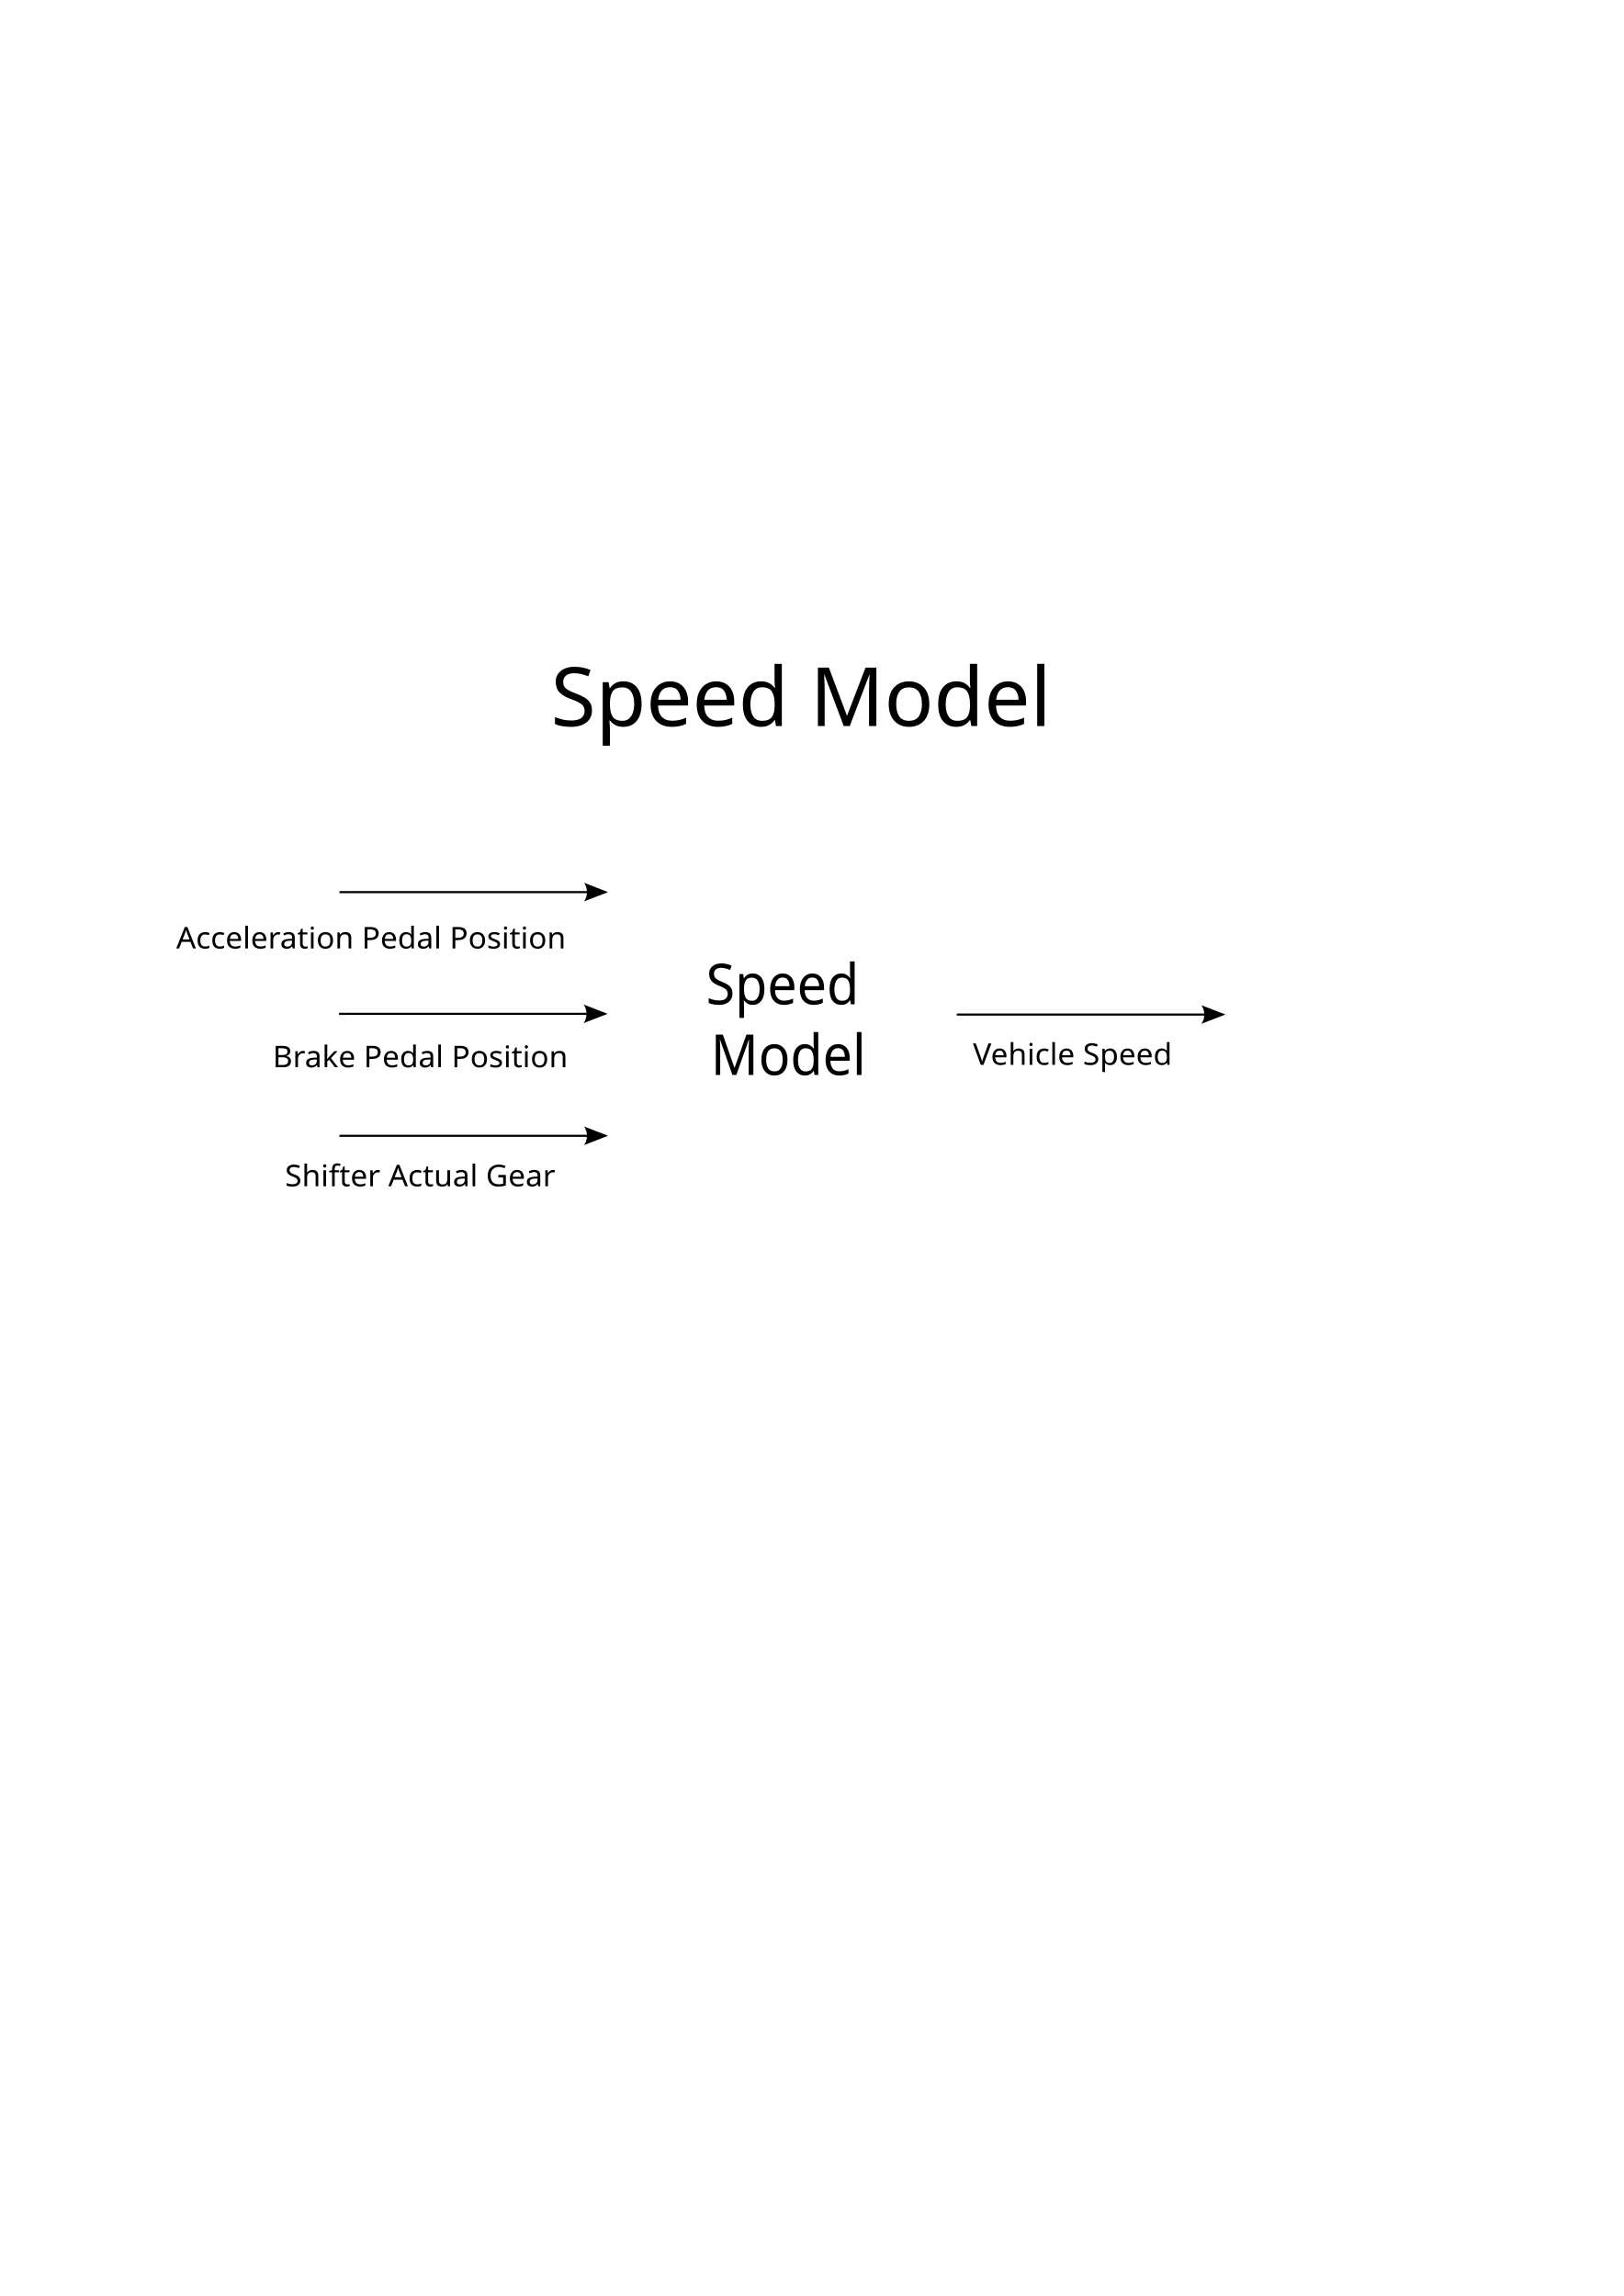
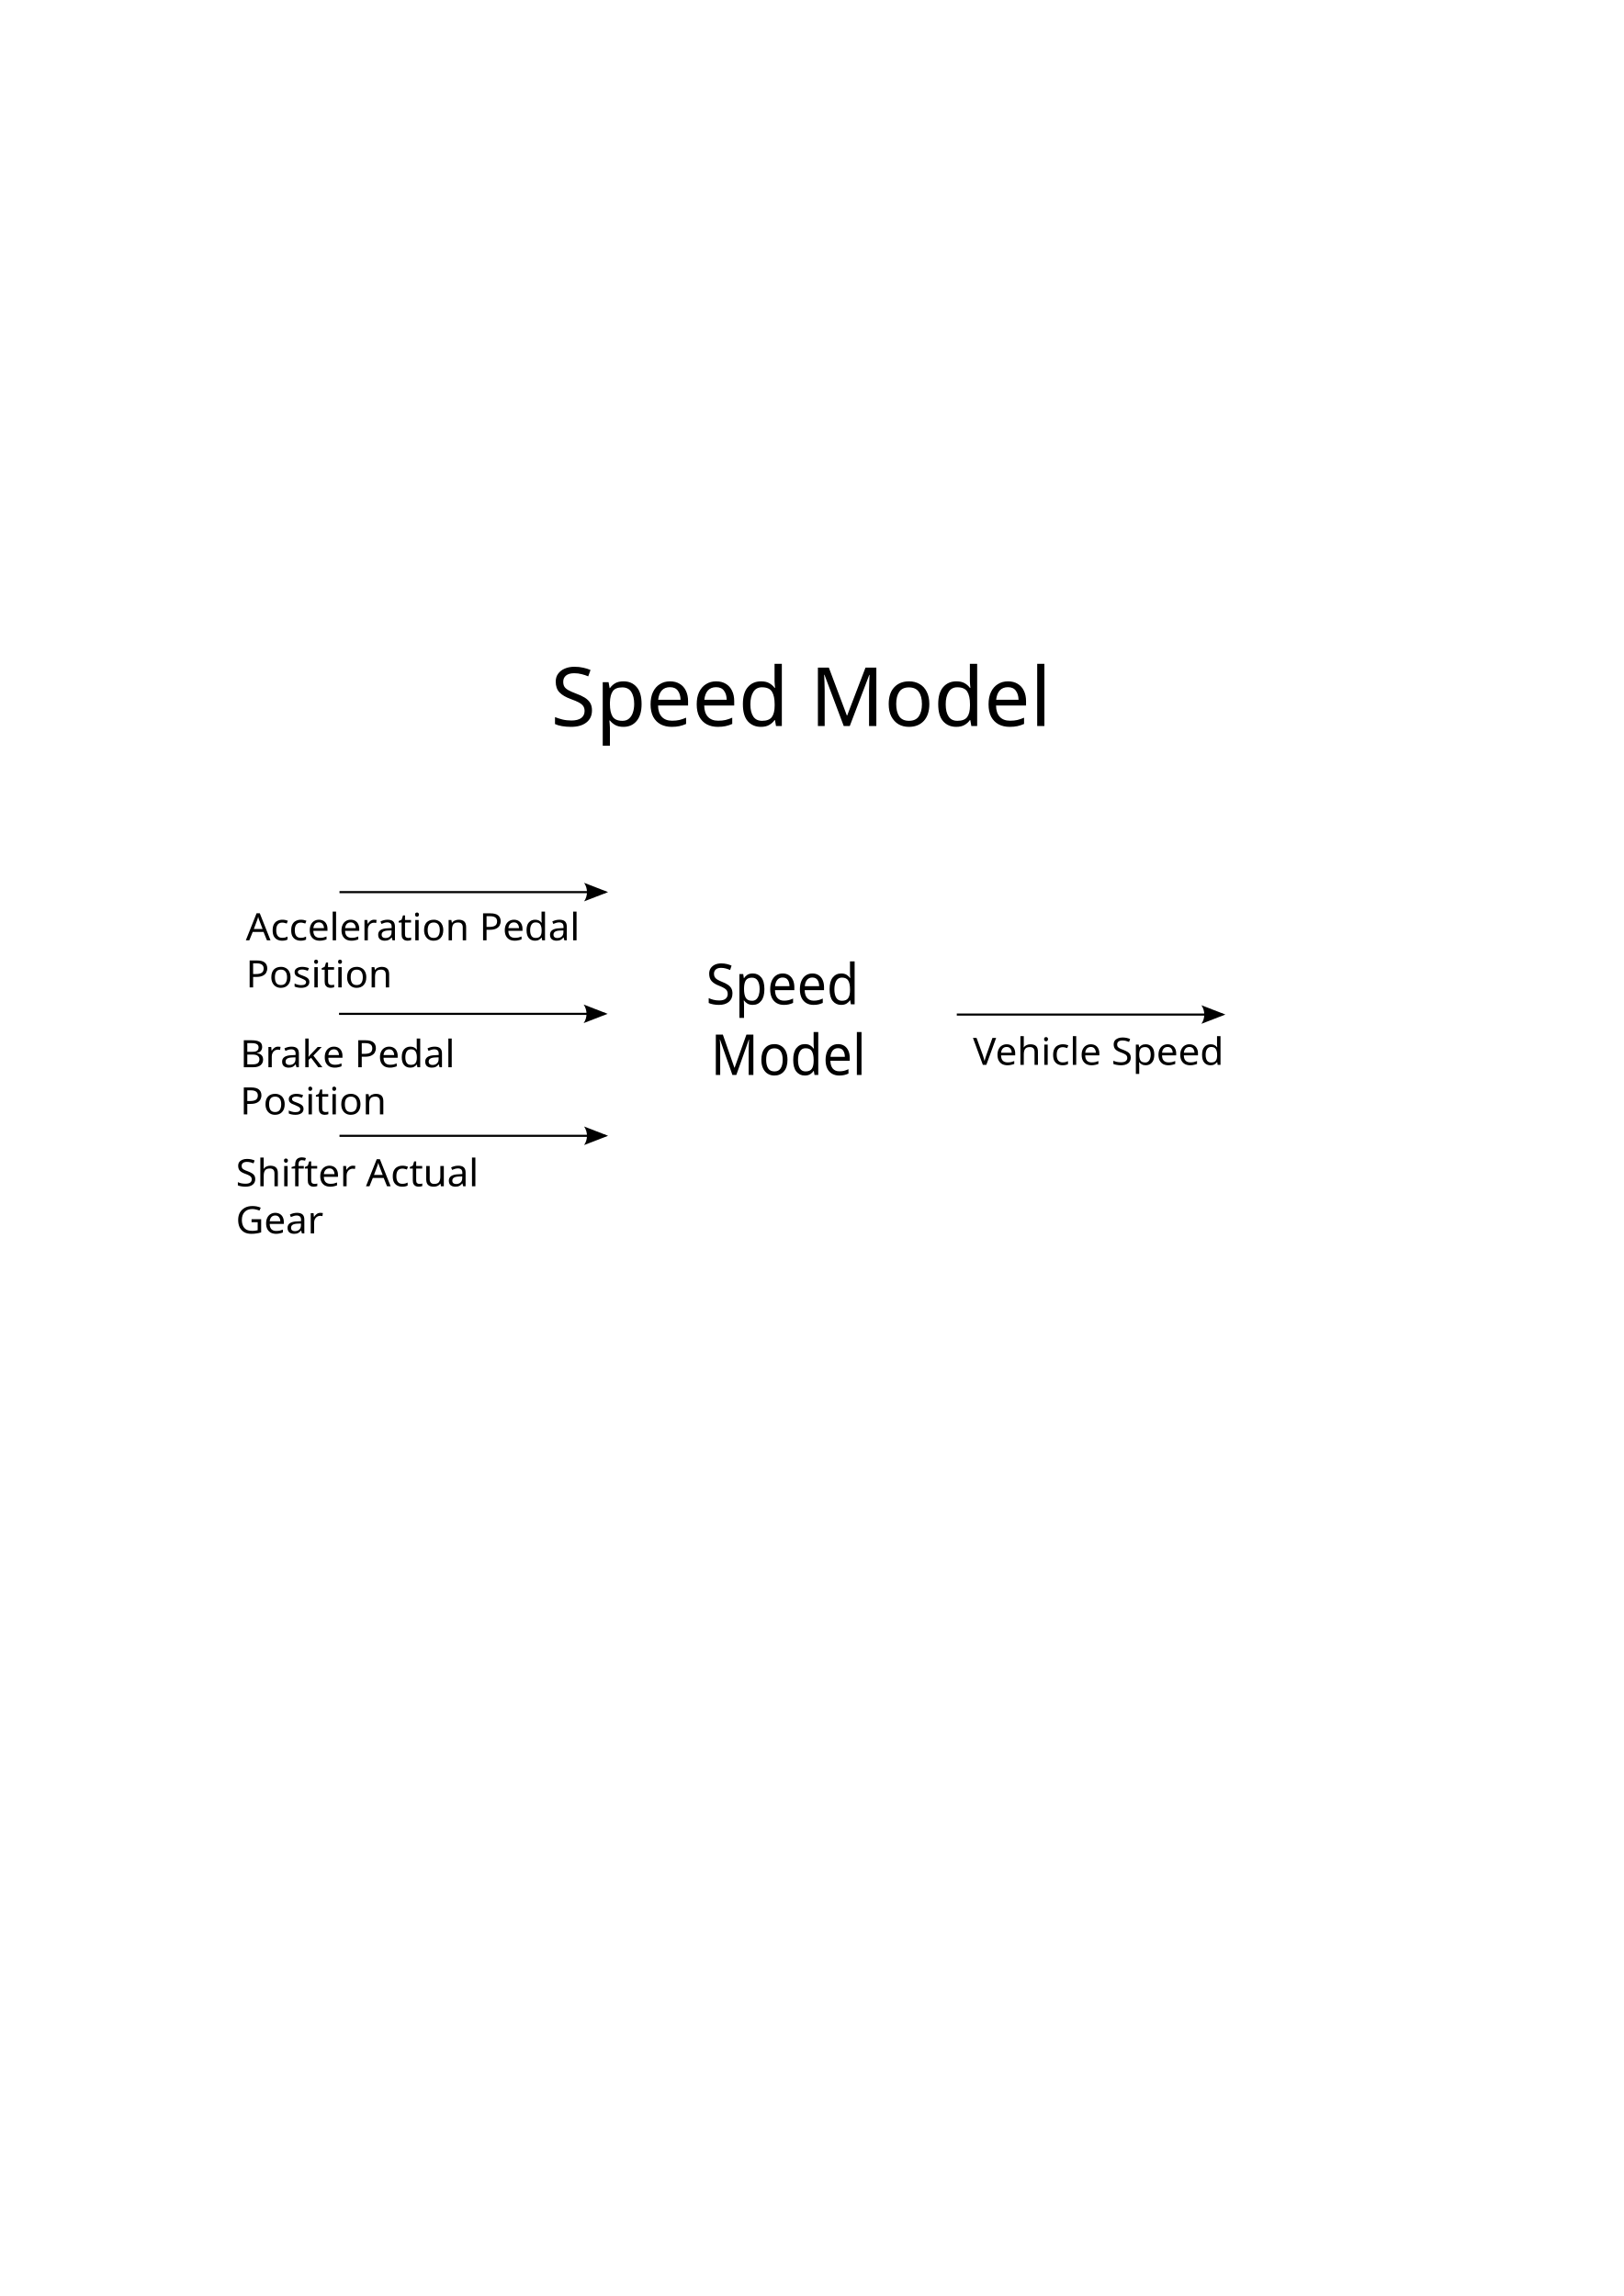
<svg xmlns="http://www.w3.org/2000/svg" width="210mm" height="297mm" viewBox="0 0 210 297" version="1.1" id="svg10340">
  <defs id="defs10337">
    <rect x="159.335" y="183.02" width="155.028" height="112.683" id="rect2367" />
    <marker style="overflow:visible" id="marker97420-8" refX="0" refY="0" orient="auto">
      <path transform="matrix(-1.1,0,0,-1.1,-1.1,0)" d="M 8.719,4.034 -2.207,0.016 8.719,-4.002 c -1.745,2.372 -1.735,5.617 -6e-7,8.035 z" style="fill:context-stroke;fill-rule:evenodd;stroke-width:0.625;stroke-linejoin:round" id="path97418-9" />
    </marker>
    <marker style="overflow:visible" id="marker97420-8-2" refX="0" refY="0" orient="auto">
      <path transform="matrix(-1.1,0,0,-1.1,-1.1,0)" d="M 8.719,4.034 -2.207,0.016 8.719,-4.002 c -1.745,2.372 -1.735,5.617 -6e-7,8.035 z" style="fill:context-stroke;fill-rule:evenodd;stroke-width:0.625;stroke-linejoin:round" id="path97418-9-2" />
    </marker>
    <marker style="overflow:visible" id="marker97420-8-4" refX="0" refY="0" orient="auto">
      <path transform="matrix(-1.1,0,0,-1.1,-1.1,0)" d="M 8.719,4.034 -2.207,0.016 8.719,-4.002 c -1.745,2.372 -1.735,5.617 -6e-7,8.035 z" style="fill:context-stroke;fill-rule:evenodd;stroke-width:0.625;stroke-linejoin:round" id="path97418-9-1" />
    </marker>
    <marker style="overflow:visible" id="marker97420-8-4-2" refX="0" refY="0" orient="auto">
      <path transform="matrix(-1.1,0,0,-1.1,-1.1,0)" d="M 8.719,4.034 -2.207,0.016 8.719,-4.002 c -1.745,2.372 -1.735,5.617 -6e-7,8.035 z" style="fill:context-stroke;fill-rule:evenodd;stroke-width:0.625;stroke-linejoin:round" id="path97418-9-1-3" />
    </marker>
    <marker style="overflow:visible" id="marker97420-8-8" refX="0" refY="0" orient="auto">
      <path transform="matrix(-1.1,0,0,-1.1,-1.1,0)" d="M 8.719,4.034 -2.207,0.016 8.719,-4.002 c -1.745,2.372 -1.735,5.617 -6e-7,8.035 z" style="fill:context-stroke;fill-rule:evenodd;stroke-width:0.625;stroke-linejoin:round" id="path97418-9-7" />
    </marker>
  </defs>
  <g id="layer1">
    <g id="g10364" transform="matrix(0.8403288,0,0,0.8846154,49.07057,78.90416)">
      <rect style="mix-blend-mode:hue;fill:#ffb380;fill-opacity:1;fill-rule:evenodd;stroke:#000000;stroke-width:0.844;stroke-miterlimit:4;stroke-dasharray:none;stroke-opacity:1" id="rect31" width="53.931" height="68.743" x="34.941" y="26.206" ry="7.417" />
      <text xml:space="preserve" transform="matrix(0.3261992,0,0,0.3326719,-14.34441,-10.76133)" id="text2365" style="font-style:normal;font-weight:normal;font-size:24.842px;line-height:1.25;font-family:sans-serif;text-align:center;letter-spacing:0px;word-spacing:0px;white-space:pre;shape-inside:url(#rect2367);fill:#000000;fill-opacity:1;stroke:none" x="55.475" y="0">
-         <tspan x="198.082" y="205.683" id="tspan20535">Speed </tspan>
-         <tspan x="200.296" y="236.735" id="tspan20537">Model</tspan>
+         <tspan x="198.082" y="205.683" id="tspan59960">Speed </tspan>
+         <tspan x="200.296" y="236.735" id="tspan59962">Model</tspan>
      </text>
-       <text xml:space="preserve" style="font-style:normal;font-weight:normal;font-size:4.55px;line-height:1.25;font-family:sans-serif;fill:#000000;fill-opacity:1;stroke:none;stroke-width:0.213" x="-15.808" y="69.433" id="text77963" transform="scale(1.038404,0.9630167)">
-         <tspan id="tspan77961" style="font-size:4.55px;stroke-width:0.213" x="-15.808" y="69.433">Brake Pedal Position</tspan>
+       <text xml:space="preserve" style="font-style:normal;font-weight:normal;font-size:5.728px;line-height:1.25;font-family:sans-serif;white-space:pre;inline-size:47.785;fill:#000000;fill-opacity:1;stroke:none;stroke-width:0.213" x="-15.808" y="69.433" id="text77963" transform="matrix(1.038404,0,0,0.9630167,-5.03771,0)">
+         <tspan x="-15.808" y="69.433" id="tspan59964">Brake Pedal </tspan>
+         <tspan x="-15.808" y="76.594" id="tspan59966">Position</tspan>
      </text>
      <path style="fill:none;fill-rule:evenodd;stroke:#000000;stroke-width:0.307;stroke-linecap:butt;stroke-linejoin:miter;stroke-miterlimit:4;stroke-dasharray:none;stroke-opacity:1;marker-end:url(#marker97420-8)" d="M -6.215,59.058 H 34.717" id="path97416-1" />
-       <text xml:space="preserve" style="font-style:normal;font-weight:normal;font-size:4.55px;line-height:1.25;font-family:sans-serif;fill:#000000;fill-opacity:1;stroke:none;stroke-width:0.213" x="-13.999" y="87.507" id="text77963-2" transform="scale(1.038404,0.9630167)">
-         <tspan id="tspan77961-1" style="font-size:4.55px;stroke-width:0.213" x="-13.999" y="87.507">Shifter Actual Gear</tspan>
+       <text xml:space="preserve" style="font-style:normal;font-weight:normal;font-size:5.728px;line-height:1.25;font-family:sans-serif;white-space:pre;inline-size:47.217;fill:#000000;fill-opacity:1;stroke:none;stroke-width:0.213" x="-13.999" y="87.507" id="text77963-2" transform="matrix(1.038404,0,0,0.9630167,-7.556566,0)">
+         <tspan x="-13.999" y="87.507" id="tspan59968">Shifter Actual </tspan>
+         <tspan x="-13.999" y="94.667" id="tspan59970">Gear</tspan>
      </text>
      <path style="fill:none;fill-rule:evenodd;stroke:#000000;stroke-width:0.307;stroke-linecap:butt;stroke-linejoin:miter;stroke-miterlimit:4;stroke-dasharray:none;stroke-opacity:1;marker-end:url(#marker97420-8-2)" d="M -6.144,76.892 H 34.787" id="path97416-1-9" />
-       <text xml:space="preserve" style="font-style:normal;font-weight:normal;font-size:4.55px;line-height:1.25;font-family:sans-serif;fill:#000000;fill-opacity:1;stroke:none;stroke-width:0.213" x="87.972" y="69.068" id="text77963-8-6" transform="scale(1.038404,0.9630167)">
-         <tspan id="tspan77961-0-7" style="font-size:4.55px;stroke-width:0.213" x="87.972" y="69.068">Vehicle Speed</tspan>
+       <text xml:space="preserve" style="font-style:normal;font-weight:normal;font-size:5.728px;line-height:1.25;font-family:sans-serif;fill:#000000;fill-opacity:1;stroke:none;stroke-width:0.213" x="87.972" y="69.068" id="text77963-8-6" transform="scale(1.038404,0.9630167)">
+         <tspan id="tspan77961-0-7" style="font-size:5.728px;stroke-width:0.213" x="87.972" y="69.068">Vehicle Speed</tspan>
      </text>
      <path style="fill:none;fill-rule:evenodd;stroke:#000000;stroke-width:0.307;stroke-linecap:butt;stroke-linejoin:miter;stroke-miterlimit:4;stroke-dasharray:none;stroke-opacity:1;marker-end:url(#marker97420-8-4-2)" d="M 88.865,59.161 H 129.797" id="path97416-1-3-9" />
      <text xml:space="preserve" style="font-style:normal;font-weight:normal;font-size:12.275px;line-height:1.25;font-family:sans-serif;fill:#000000;fill-opacity:1;stroke:none;stroke-width:0.307" x="25.714" y="17.411" id="text118702" transform="scale(1.026012,0.9746471)">
        <tspan id="tspan118700" style="stroke-width:0.307" x="25.714" y="17.411">Speed Model</tspan>
      </text>
-       <text xml:space="preserve" style="font-style:normal;font-weight:normal;font-size:4.55px;line-height:1.25;font-family:sans-serif;fill:#000000;fill-opacity:1;stroke:none;stroke-width:0.213" x="-30.104" y="51.395" id="text77963-4" transform="scale(1.038404,0.9630167)">
-         <tspan id="tspan77961-6" style="font-size:4.55px;stroke-width:0.213" x="-30.104" y="51.395">Acceleration Pedal Position</tspan>
+       <text xml:space="preserve" style="font-style:normal;font-weight:normal;font-size:5.728px;line-height:1.25;font-family:sans-serif;white-space:pre;inline-size:65.733;fill:#000000;fill-opacity:1;stroke:none;stroke-width:0.213" x="-30.104" y="51.395" id="text77963-4" transform="matrix(1.038404,0,0,0.9630167,10.70514,-1.196377)">
+         <tspan x="-30.104" y="51.395" id="tspan59972">Acceleration Pedal </tspan>
+         <tspan x="-30.104" y="58.555" id="tspan59974">Position</tspan>
      </text>
      <path style="fill:none;fill-rule:evenodd;stroke:#000000;stroke-width:0.307;stroke-linecap:butt;stroke-linejoin:miter;stroke-miterlimit:4;stroke-dasharray:none;stroke-opacity:1;marker-end:url(#marker97420-8-8)" d="M -6.144,41.257 H 34.787" id="path97416-1-5" />
    </g>
  </g>
</svg>
